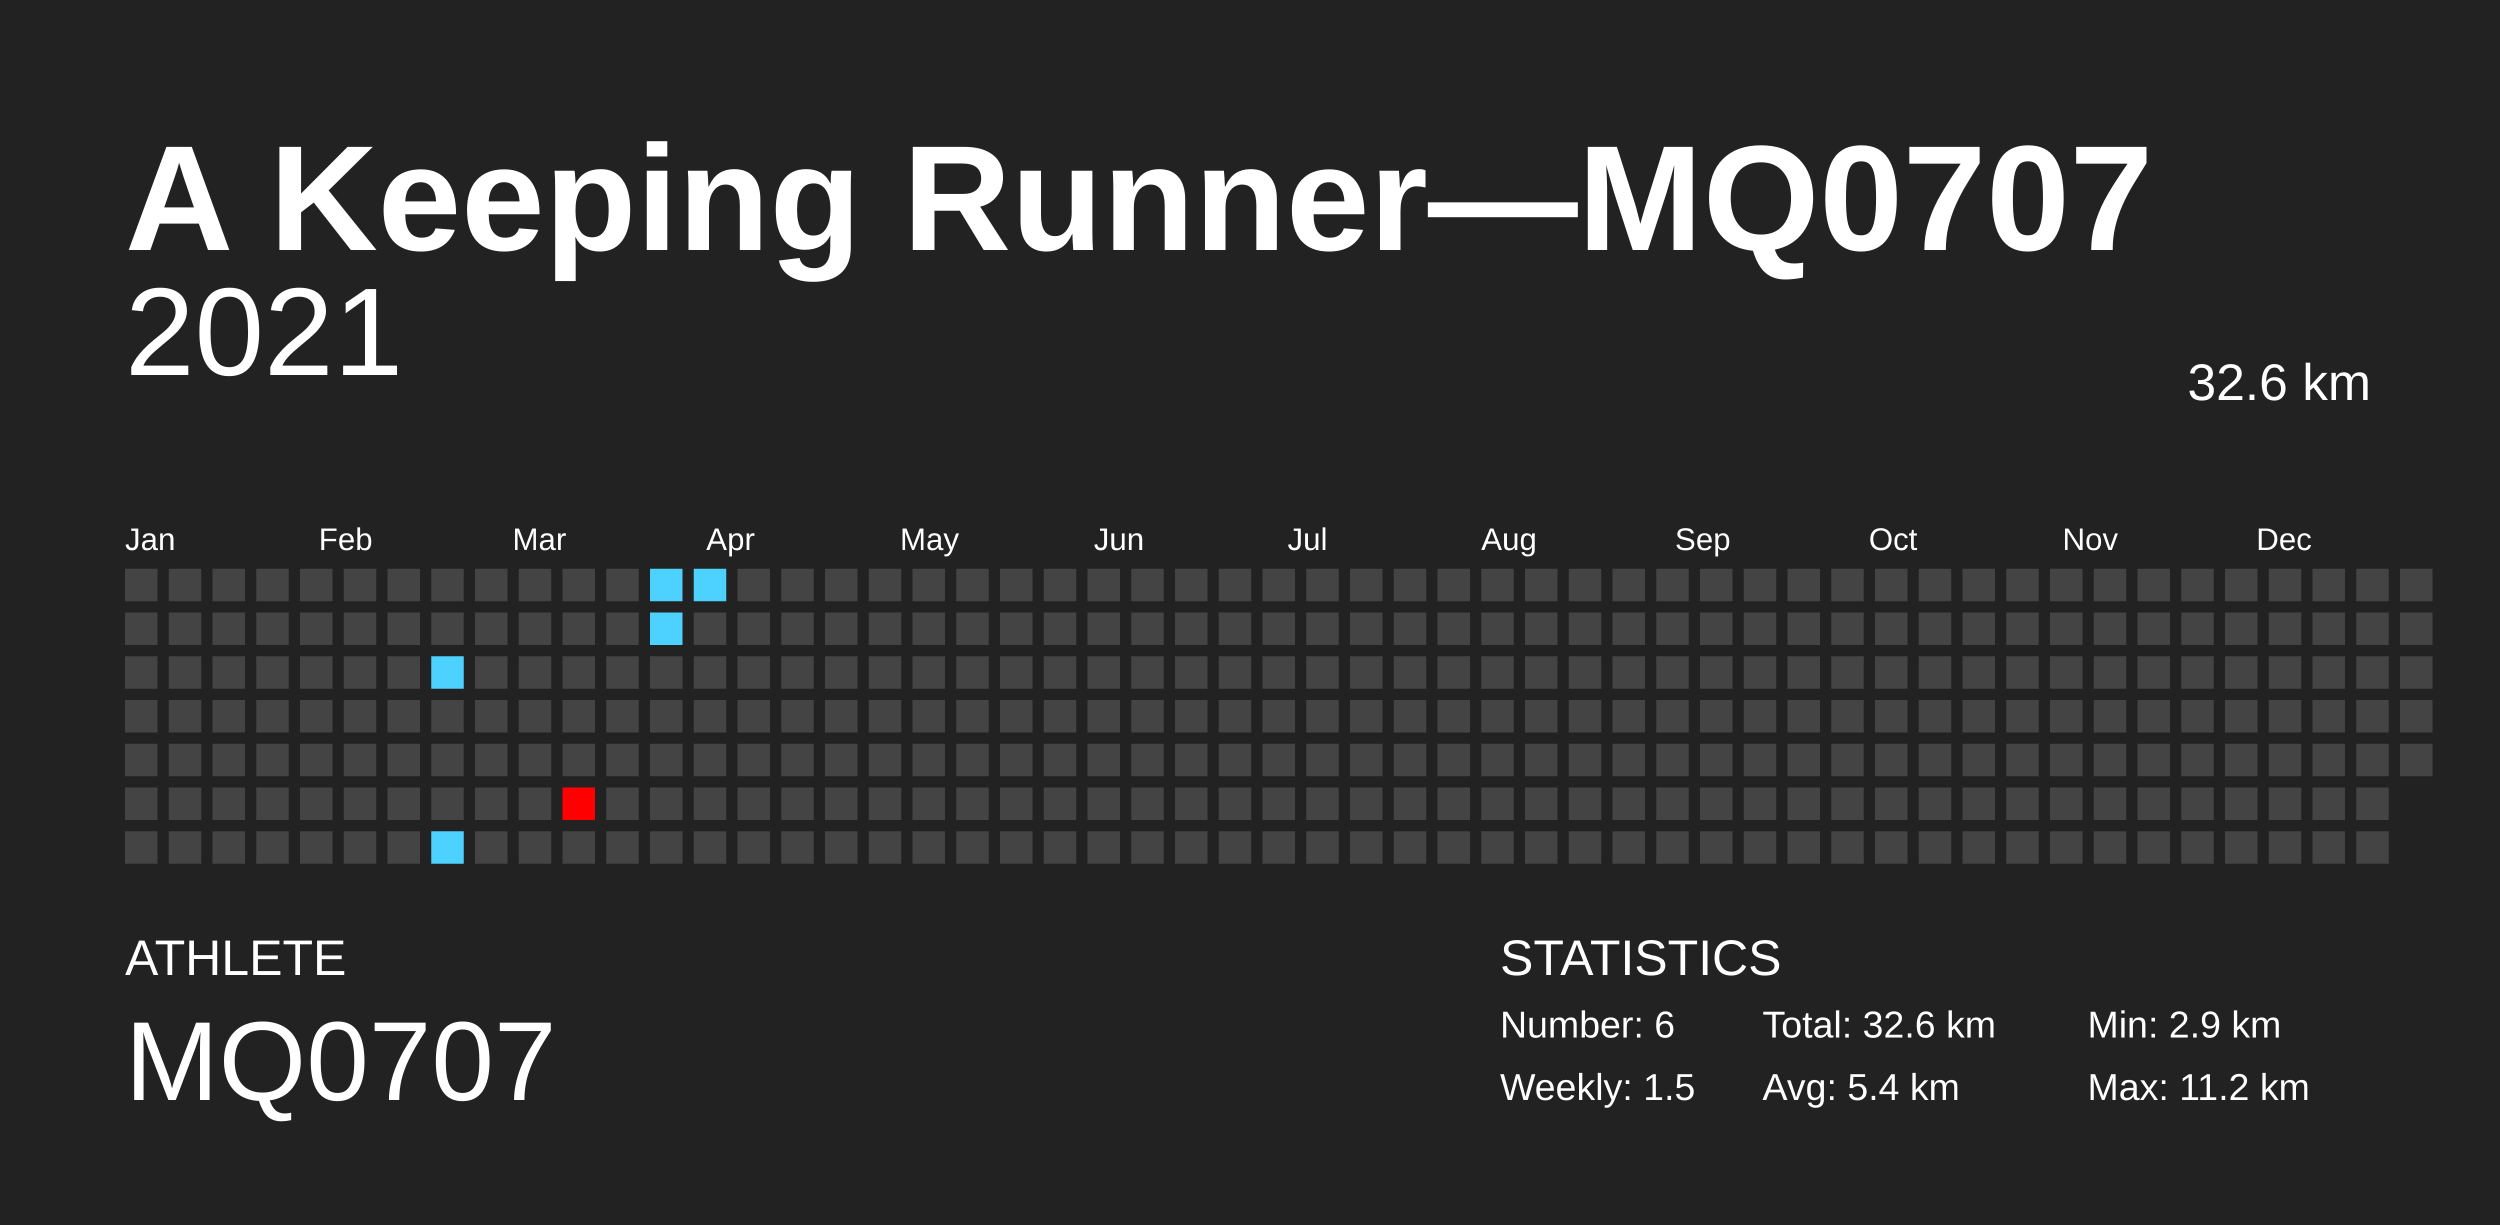
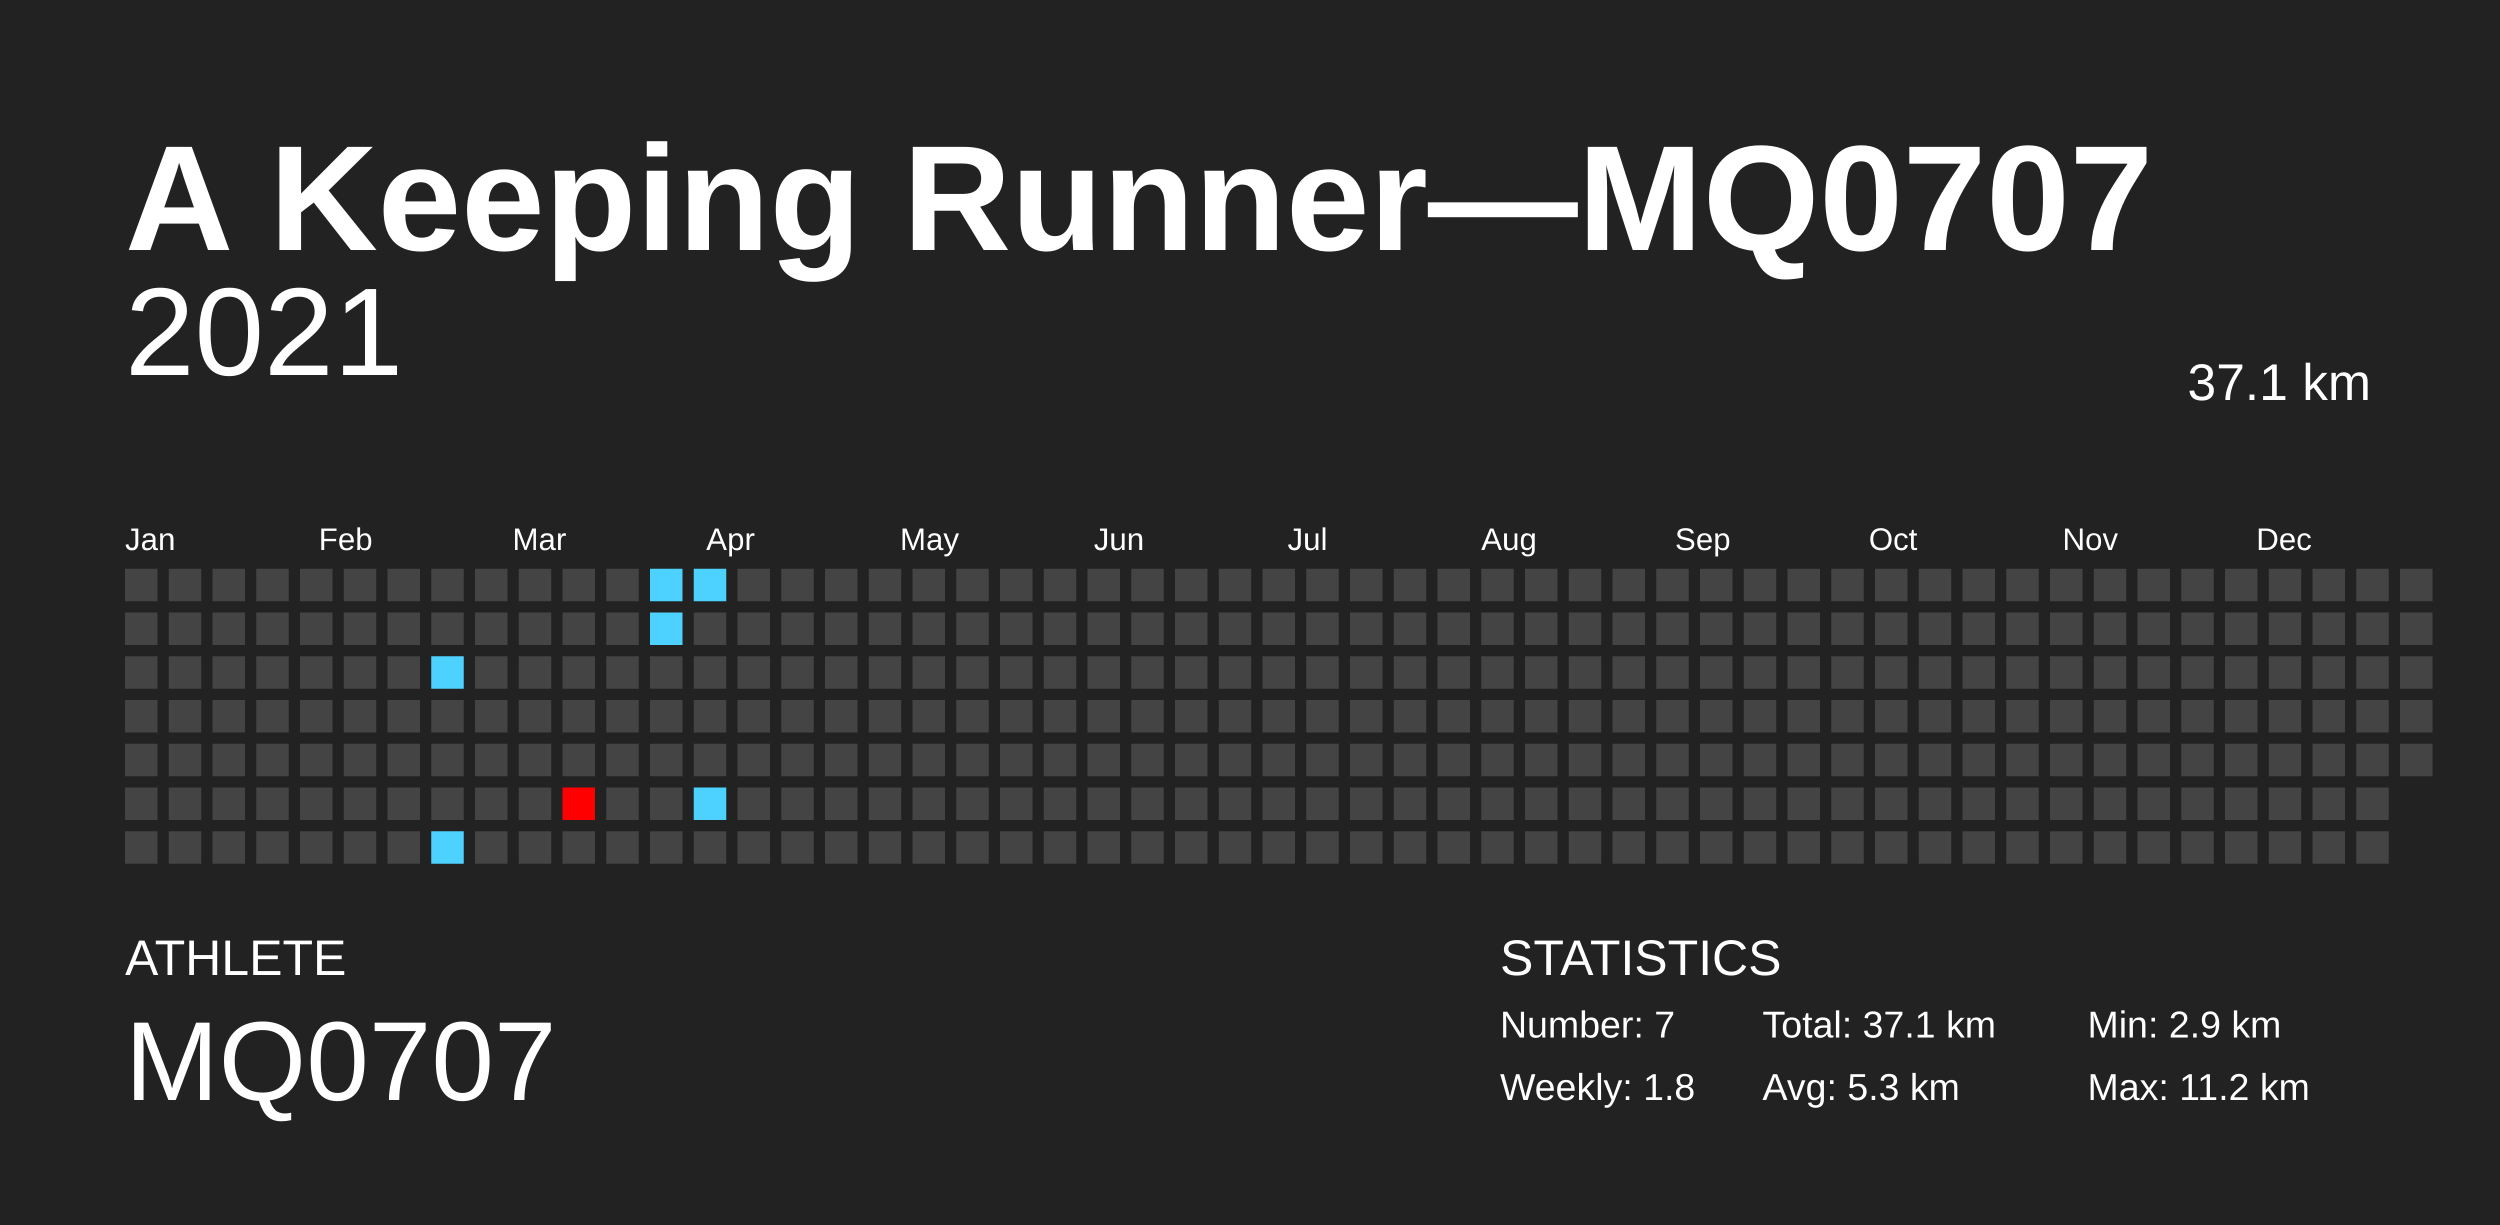
<svg xmlns="http://www.w3.org/2000/svg" baseProfile="full" height="98mm" version="1.1" viewBox="0,0,200,98" width="200mm">
  <defs />
  <rect fill="#222222" height="98" width="200" x="0" y="0" />
  <text fill="#FFFFFF" style="font-size:12px; font-family:Arial; font-weight:bold;" x="10" y="20">A Keeping Runner—MQ0707</text>
  <text fill="#FFFFFF" style="font-size:4px; font-family:Arial" x="10" y="78">ATHLETE</text>
  <text fill="#FFFFFF" style="font-size:9px; font-family:Arial" x="10" y="88">MQ0707</text>
  <text fill="#FFFFFF" style="font-size:4px; font-family:Arial" x="120" y="78">STATISTICS</text>
-   <text fill="#FFFFFF" style="font-size:3px; font-family:Arial" x="120" y="83">Number: 6</text>
-   <text fill="#FFFFFF" style="font-size:3px; font-family:Arial" x="120" y="88">Weekly: 1.5</text>
-   <text fill="#FFFFFF" style="font-size:3px; font-family:Arial" x="141" y="83">Total: 32.6 km</text>
-   <text fill="#FFFFFF" style="font-size:3px; font-family:Arial" x="141" y="88">Avg: 5.4 km</text>
+   <text fill="#FFFFFF" style="font-size:3px; font-family:Arial" x="120" y="83">Number: 7</text>
+   <text fill="#FFFFFF" style="font-size:3px; font-family:Arial" x="120" y="88">Weekly: 1.8</text>
+   <text fill="#FFFFFF" style="font-size:3px; font-family:Arial" x="141" y="83">Total: 37.1 km</text>
+   <text fill="#FFFFFF" style="font-size:3px; font-family:Arial" x="141" y="88">Avg: 5.3 km</text>
  <text fill="#FFFFFF" style="font-size:3px; font-family:Arial" x="167" y="83">Min: 2.9 km</text>
  <text fill="#FFFFFF" style="font-size:3px; font-family:Arial" x="167" y="88">Max: 11.2 km</text>
  <text alignment-baseline="hanging" fill="#FFFFFF" style="font-size:10.0px; font-family:Arial;" x="10" y="30">2021</text>
-   <text alignment-baseline="hanging" fill="#FFFFFF" style="font-size:4.125px; font-family:Arial;" x="175" y="32">32.6 km</text>
+   <text alignment-baseline="hanging" fill="#FFFFFF" style="font-size:4.125px; font-family:Arial;" x="175" y="32">37.1 km</text>
  <text fill="#FFFFFF" style="font-size:2.5px; font-family:Arial" x="10.0" y="44">Jan</text>
  <text fill="#FFFFFF" style="font-size:2.5px; font-family:Arial" x="25.5" y="44">Feb</text>
  <text fill="#FFFFFF" style="font-size:2.5px; font-family:Arial" x="41.0" y="44">Mar</text>
  <text fill="#FFFFFF" style="font-size:2.5px; font-family:Arial" x="56.5" y="44">Apr</text>
  <text fill="#FFFFFF" style="font-size:2.5px; font-family:Arial" x="72.0" y="44">May</text>
  <text fill="#FFFFFF" style="font-size:2.5px; font-family:Arial" x="87.5" y="44">Jun</text>
  <text fill="#FFFFFF" style="font-size:2.5px; font-family:Arial" x="103.0" y="44">Jul</text>
  <text fill="#FFFFFF" style="font-size:2.5px; font-family:Arial" x="118.5" y="44">Aug</text>
  <text fill="#FFFFFF" style="font-size:2.5px; font-family:Arial" x="134.0" y="44">Sep</text>
  <text fill="#FFFFFF" style="font-size:2.5px; font-family:Arial" x="149.5" y="44">Oct</text>
  <text fill="#FFFFFF" style="font-size:2.5px; font-family:Arial" x="165.0" y="44">Nov</text>
  <text fill="#FFFFFF" style="font-size:2.5px; font-family:Arial" x="180.5" y="44">Dec</text>
  <rect fill="#444444" height="2.6" width="2.6" x="10.0" y="45.5" />
  <rect fill="#444444" height="2.6" width="2.6" x="10.0" y="49.0" />
  <rect fill="#444444" height="2.6" width="2.6" x="10.0" y="52.5" />
  <rect fill="#444444" height="2.6" width="2.6" x="10.0" y="56.0" />
  <rect fill="#444444" height="2.6" width="2.6" x="10.0" y="59.5" />
  <rect fill="#444444" height="2.6" width="2.6" x="10.0" y="63.0" />
  <rect fill="#444444" height="2.6" width="2.6" x="10.0" y="66.5" />
  <rect fill="#444444" height="2.6" width="2.6" x="13.5" y="45.5" />
  <rect fill="#444444" height="2.6" width="2.6" x="13.5" y="49.0" />
  <rect fill="#444444" height="2.6" width="2.6" x="13.5" y="52.5" />
  <rect fill="#444444" height="2.6" width="2.6" x="13.5" y="56.0" />
  <rect fill="#444444" height="2.6" width="2.6" x="13.5" y="59.5" />
  <rect fill="#444444" height="2.6" width="2.6" x="13.5" y="63.0" />
  <rect fill="#444444" height="2.6" width="2.6" x="13.5" y="66.5" />
  <rect fill="#444444" height="2.6" width="2.6" x="17.0" y="45.5" />
  <rect fill="#444444" height="2.6" width="2.6" x="17.0" y="49.0" />
  <rect fill="#444444" height="2.6" width="2.6" x="17.0" y="52.5" />
  <rect fill="#444444" height="2.6" width="2.6" x="17.0" y="56.0" />
  <rect fill="#444444" height="2.6" width="2.6" x="17.0" y="59.5" />
  <rect fill="#444444" height="2.6" width="2.6" x="17.0" y="63.0" />
  <rect fill="#444444" height="2.6" width="2.6" x="17.0" y="66.5" />
  <rect fill="#444444" height="2.6" width="2.6" x="20.5" y="45.5" />
  <rect fill="#444444" height="2.6" width="2.6" x="20.5" y="49.0" />
  <rect fill="#444444" height="2.6" width="2.6" x="20.5" y="52.5" />
  <rect fill="#444444" height="2.6" width="2.6" x="20.5" y="56.0" />
  <rect fill="#444444" height="2.6" width="2.6" x="20.5" y="59.5" />
  <rect fill="#444444" height="2.6" width="2.6" x="20.5" y="63.0" />
  <rect fill="#444444" height="2.6" width="2.6" x="20.5" y="66.5" />
  <rect fill="#444444" height="2.6" width="2.6" x="24.0" y="45.5" />
  <rect fill="#444444" height="2.6" width="2.6" x="24.0" y="49.0" />
  <rect fill="#444444" height="2.6" width="2.6" x="24.0" y="52.5" />
  <rect fill="#444444" height="2.6" width="2.6" x="24.0" y="56.0" />
  <rect fill="#444444" height="2.6" width="2.6" x="24.0" y="59.5" />
  <rect fill="#444444" height="2.6" width="2.6" x="24.0" y="63.0" />
  <rect fill="#444444" height="2.6" width="2.6" x="24.0" y="66.5" />
  <rect fill="#444444" height="2.6" width="2.6" x="27.5" y="45.5" />
  <rect fill="#444444" height="2.6" width="2.6" x="27.5" y="49.0" />
  <rect fill="#444444" height="2.6" width="2.6" x="27.5" y="52.5" />
  <rect fill="#444444" height="2.6" width="2.6" x="27.5" y="56.0" />
  <rect fill="#444444" height="2.6" width="2.6" x="27.5" y="59.5" />
  <rect fill="#444444" height="2.6" width="2.6" x="27.5" y="63.0" />
  <rect fill="#444444" height="2.6" width="2.6" x="27.5" y="66.5" />
  <rect fill="#444444" height="2.6" width="2.6" x="31.0" y="45.5" />
  <rect fill="#444444" height="2.6" width="2.6" x="31.0" y="49.0" />
  <rect fill="#444444" height="2.6" width="2.6" x="31.0" y="52.5" />
  <rect fill="#444444" height="2.6" width="2.6" x="31.0" y="56.0" />
  <rect fill="#444444" height="2.6" width="2.6" x="31.0" y="59.5" />
  <rect fill="#444444" height="2.6" width="2.6" x="31.0" y="63.0" />
  <rect fill="#444444" height="2.6" width="2.6" x="31.0" y="66.5" />
  <rect fill="#444444" height="2.6" width="2.6" x="34.5" y="45.5" />
  <rect fill="#444444" height="2.6" width="2.6" x="34.5" y="49.0" />
  <rect fill="#4dd2ff" height="2.6" width="2.6" x="34.5" y="52.5" />
  <rect fill="#444444" height="2.6" width="2.6" x="34.5" y="56.0" />
  <rect fill="#444444" height="2.6" width="2.6" x="34.5" y="59.5" />
  <rect fill="#444444" height="2.6" width="2.6" x="34.5" y="63.0" />
  <rect fill="#4dd2ff" height="2.6" width="2.6" x="34.5" y="66.5" />
  <rect fill="#444444" height="2.6" width="2.6" x="38.0" y="45.5" />
  <rect fill="#444444" height="2.6" width="2.6" x="38.0" y="49.0" />
  <rect fill="#444444" height="2.6" width="2.6" x="38.0" y="52.5" />
  <rect fill="#444444" height="2.6" width="2.6" x="38.0" y="56.0" />
  <rect fill="#444444" height="2.6" width="2.6" x="38.0" y="59.5" />
  <rect fill="#444444" height="2.6" width="2.6" x="38.0" y="63.0" />
  <rect fill="#444444" height="2.6" width="2.6" x="38.0" y="66.5" />
  <rect fill="#444444" height="2.6" width="2.6" x="41.5" y="45.5" />
  <rect fill="#444444" height="2.6" width="2.6" x="41.5" y="49.0" />
  <rect fill="#444444" height="2.6" width="2.6" x="41.5" y="52.5" />
  <rect fill="#444444" height="2.6" width="2.6" x="41.5" y="56.0" />
  <rect fill="#444444" height="2.6" width="2.6" x="41.5" y="59.5" />
  <rect fill="#444444" height="2.6" width="2.6" x="41.5" y="63.0" />
  <rect fill="#444444" height="2.6" width="2.6" x="41.5" y="66.5" />
  <rect fill="#444444" height="2.6" width="2.6" x="45.0" y="45.5" />
  <rect fill="#444444" height="2.6" width="2.6" x="45.0" y="49.0" />
  <rect fill="#444444" height="2.6" width="2.6" x="45.0" y="52.5" />
  <rect fill="#444444" height="2.6" width="2.6" x="45.0" y="56.0" />
  <rect fill="#444444" height="2.6" width="2.6" x="45.0" y="59.5" />
  <rect fill="#ff0000" height="2.6" width="2.6" x="45.0" y="63.0" />
  <rect fill="#444444" height="2.6" width="2.6" x="45.0" y="66.5" />
  <rect fill="#444444" height="2.6" width="2.6" x="48.5" y="45.5" />
  <rect fill="#444444" height="2.6" width="2.6" x="48.5" y="49.0" />
  <rect fill="#444444" height="2.6" width="2.6" x="48.5" y="52.5" />
  <rect fill="#444444" height="2.6" width="2.6" x="48.5" y="56.0" />
  <rect fill="#444444" height="2.6" width="2.6" x="48.5" y="59.5" />
  <rect fill="#444444" height="2.6" width="2.6" x="48.5" y="63.0" />
  <rect fill="#444444" height="2.6" width="2.6" x="48.5" y="66.5" />
  <rect fill="#4dd2ff" height="2.6" width="2.6" x="52.0" y="45.5" />
  <rect fill="#4dd2ff" height="2.6" width="2.6" x="52.0" y="49.0" />
  <rect fill="#444444" height="2.6" width="2.6" x="52.0" y="52.5" />
  <rect fill="#444444" height="2.6" width="2.6" x="52.0" y="56.0" />
  <rect fill="#444444" height="2.6" width="2.6" x="52.0" y="59.5" />
  <rect fill="#444444" height="2.6" width="2.6" x="52.0" y="63.0" />
  <rect fill="#444444" height="2.6" width="2.6" x="52.0" y="66.5" />
  <rect fill="#4dd2ff" height="2.6" width="2.6" x="55.5" y="45.5" />
  <rect fill="#444444" height="2.6" width="2.6" x="55.5" y="49.0" />
  <rect fill="#444444" height="2.6" width="2.6" x="55.5" y="52.5" />
  <rect fill="#444444" height="2.6" width="2.6" x="55.5" y="56.0" />
  <rect fill="#444444" height="2.6" width="2.6" x="55.5" y="59.5" />
-   <rect fill="#444444" height="2.6" width="2.6" x="55.5" y="63.0" />
+   <rect fill="#4dd2ff" height="2.6" width="2.6" x="55.5" y="63.0" />
  <rect fill="#444444" height="2.6" width="2.6" x="55.5" y="66.5" />
  <rect fill="#444444" height="2.6" width="2.6" x="59.0" y="45.5" />
  <rect fill="#444444" height="2.6" width="2.6" x="59.0" y="49.0" />
  <rect fill="#444444" height="2.6" width="2.6" x="59.0" y="52.5" />
  <rect fill="#444444" height="2.6" width="2.6" x="59.0" y="56.0" />
  <rect fill="#444444" height="2.6" width="2.6" x="59.0" y="59.5" />
  <rect fill="#444444" height="2.6" width="2.6" x="59.0" y="63.0" />
  <rect fill="#444444" height="2.6" width="2.6" x="59.0" y="66.5" />
  <rect fill="#444444" height="2.6" width="2.6" x="62.5" y="45.5" />
  <rect fill="#444444" height="2.6" width="2.6" x="62.5" y="49.0" />
  <rect fill="#444444" height="2.6" width="2.6" x="62.5" y="52.5" />
  <rect fill="#444444" height="2.6" width="2.6" x="62.5" y="56.0" />
  <rect fill="#444444" height="2.6" width="2.6" x="62.5" y="59.5" />
  <rect fill="#444444" height="2.6" width="2.6" x="62.5" y="63.0" />
  <rect fill="#444444" height="2.6" width="2.6" x="62.5" y="66.5" />
  <rect fill="#444444" height="2.6" width="2.6" x="66.0" y="45.5" />
  <rect fill="#444444" height="2.6" width="2.6" x="66.0" y="49.0" />
  <rect fill="#444444" height="2.6" width="2.6" x="66.0" y="52.5" />
  <rect fill="#444444" height="2.6" width="2.6" x="66.0" y="56.0" />
  <rect fill="#444444" height="2.6" width="2.6" x="66.0" y="59.5" />
  <rect fill="#444444" height="2.6" width="2.6" x="66.0" y="63.0" />
  <rect fill="#444444" height="2.6" width="2.6" x="66.0" y="66.5" />
  <rect fill="#444444" height="2.6" width="2.6" x="69.5" y="45.5" />
  <rect fill="#444444" height="2.6" width="2.6" x="69.5" y="49.0" />
  <rect fill="#444444" height="2.6" width="2.6" x="69.5" y="52.5" />
  <rect fill="#444444" height="2.6" width="2.6" x="69.5" y="56.0" />
  <rect fill="#444444" height="2.6" width="2.6" x="69.5" y="59.5" />
  <rect fill="#444444" height="2.6" width="2.6" x="69.5" y="63.0" />
  <rect fill="#444444" height="2.6" width="2.6" x="69.5" y="66.5" />
  <rect fill="#444444" height="2.6" width="2.6" x="73.0" y="45.5" />
  <rect fill="#444444" height="2.6" width="2.6" x="73.0" y="49.0" />
  <rect fill="#444444" height="2.6" width="2.6" x="73.0" y="52.5" />
  <rect fill="#444444" height="2.6" width="2.6" x="73.0" y="56.0" />
  <rect fill="#444444" height="2.6" width="2.6" x="73.0" y="59.5" />
  <rect fill="#444444" height="2.6" width="2.6" x="73.0" y="63.0" />
  <rect fill="#444444" height="2.6" width="2.6" x="73.0" y="66.5" />
  <rect fill="#444444" height="2.6" width="2.6" x="76.5" y="45.5" />
  <rect fill="#444444" height="2.6" width="2.6" x="76.5" y="49.0" />
  <rect fill="#444444" height="2.6" width="2.6" x="76.5" y="52.5" />
  <rect fill="#444444" height="2.6" width="2.6" x="76.5" y="56.0" />
  <rect fill="#444444" height="2.6" width="2.6" x="76.5" y="59.5" />
  <rect fill="#444444" height="2.6" width="2.6" x="76.5" y="63.0" />
  <rect fill="#444444" height="2.6" width="2.6" x="76.5" y="66.5" />
  <rect fill="#444444" height="2.6" width="2.6" x="80.0" y="45.5" />
  <rect fill="#444444" height="2.6" width="2.6" x="80.0" y="49.0" />
  <rect fill="#444444" height="2.6" width="2.6" x="80.0" y="52.5" />
  <rect fill="#444444" height="2.6" width="2.6" x="80.0" y="56.0" />
  <rect fill="#444444" height="2.6" width="2.6" x="80.0" y="59.5" />
  <rect fill="#444444" height="2.6" width="2.6" x="80.0" y="63.0" />
  <rect fill="#444444" height="2.6" width="2.6" x="80.0" y="66.5" />
  <rect fill="#444444" height="2.6" width="2.6" x="83.5" y="45.5" />
  <rect fill="#444444" height="2.6" width="2.6" x="83.5" y="49.0" />
  <rect fill="#444444" height="2.6" width="2.6" x="83.5" y="52.5" />
  <rect fill="#444444" height="2.6" width="2.6" x="83.5" y="56.0" />
  <rect fill="#444444" height="2.6" width="2.6" x="83.5" y="59.5" />
  <rect fill="#444444" height="2.6" width="2.6" x="83.5" y="63.0" />
  <rect fill="#444444" height="2.6" width="2.6" x="83.5" y="66.5" />
  <rect fill="#444444" height="2.6" width="2.6" x="87.0" y="45.5" />
  <rect fill="#444444" height="2.6" width="2.6" x="87.0" y="49.0" />
  <rect fill="#444444" height="2.6" width="2.6" x="87.0" y="52.5" />
  <rect fill="#444444" height="2.6" width="2.6" x="87.0" y="56.0" />
  <rect fill="#444444" height="2.6" width="2.6" x="87.0" y="59.5" />
  <rect fill="#444444" height="2.6" width="2.6" x="87.0" y="63.0" />
  <rect fill="#444444" height="2.6" width="2.6" x="87.0" y="66.5" />
  <rect fill="#444444" height="2.6" width="2.6" x="90.5" y="45.5" />
  <rect fill="#444444" height="2.6" width="2.6" x="90.5" y="49.0" />
  <rect fill="#444444" height="2.6" width="2.6" x="90.5" y="52.5" />
  <rect fill="#444444" height="2.6" width="2.6" x="90.5" y="56.0" />
  <rect fill="#444444" height="2.6" width="2.6" x="90.5" y="59.5" />
  <rect fill="#444444" height="2.6" width="2.6" x="90.5" y="63.0" />
  <rect fill="#444444" height="2.6" width="2.6" x="90.5" y="66.5" />
  <rect fill="#444444" height="2.6" width="2.6" x="94.0" y="45.5" />
  <rect fill="#444444" height="2.6" width="2.6" x="94.0" y="49.0" />
  <rect fill="#444444" height="2.6" width="2.6" x="94.0" y="52.5" />
  <rect fill="#444444" height="2.6" width="2.6" x="94.0" y="56.0" />
  <rect fill="#444444" height="2.6" width="2.6" x="94.0" y="59.5" />
  <rect fill="#444444" height="2.6" width="2.6" x="94.0" y="63.0" />
  <rect fill="#444444" height="2.6" width="2.6" x="94.0" y="66.5" />
  <rect fill="#444444" height="2.6" width="2.6" x="97.5" y="45.5" />
  <rect fill="#444444" height="2.6" width="2.6" x="97.5" y="49.0" />
  <rect fill="#444444" height="2.6" width="2.6" x="97.5" y="52.5" />
  <rect fill="#444444" height="2.6" width="2.6" x="97.5" y="56.0" />
  <rect fill="#444444" height="2.6" width="2.6" x="97.5" y="59.5" />
  <rect fill="#444444" height="2.6" width="2.6" x="97.5" y="63.0" />
  <rect fill="#444444" height="2.6" width="2.6" x="97.5" y="66.5" />
  <rect fill="#444444" height="2.6" width="2.6" x="101.0" y="45.5" />
  <rect fill="#444444" height="2.6" width="2.6" x="101.0" y="49.0" />
  <rect fill="#444444" height="2.6" width="2.6" x="101.0" y="52.5" />
  <rect fill="#444444" height="2.6" width="2.6" x="101.0" y="56.0" />
  <rect fill="#444444" height="2.6" width="2.6" x="101.0" y="59.5" />
  <rect fill="#444444" height="2.6" width="2.6" x="101.0" y="63.0" />
  <rect fill="#444444" height="2.6" width="2.6" x="101.0" y="66.5" />
  <rect fill="#444444" height="2.6" width="2.6" x="104.5" y="45.5" />
  <rect fill="#444444" height="2.6" width="2.6" x="104.5" y="49.0" />
  <rect fill="#444444" height="2.6" width="2.6" x="104.5" y="52.5" />
  <rect fill="#444444" height="2.6" width="2.6" x="104.5" y="56.0" />
  <rect fill="#444444" height="2.6" width="2.6" x="104.5" y="59.5" />
  <rect fill="#444444" height="2.6" width="2.6" x="104.5" y="63.0" />
  <rect fill="#444444" height="2.6" width="2.6" x="104.5" y="66.5" />
  <rect fill="#444444" height="2.6" width="2.6" x="108.0" y="45.5" />
  <rect fill="#444444" height="2.6" width="2.6" x="108.0" y="49.0" />
  <rect fill="#444444" height="2.6" width="2.6" x="108.0" y="52.5" />
  <rect fill="#444444" height="2.6" width="2.6" x="108.0" y="56.0" />
  <rect fill="#444444" height="2.6" width="2.6" x="108.0" y="59.5" />
  <rect fill="#444444" height="2.6" width="2.6" x="108.0" y="63.0" />
  <rect fill="#444444" height="2.6" width="2.6" x="108.0" y="66.5" />
  <rect fill="#444444" height="2.6" width="2.6" x="111.5" y="45.5" />
  <rect fill="#444444" height="2.6" width="2.6" x="111.5" y="49.0" />
  <rect fill="#444444" height="2.6" width="2.6" x="111.5" y="52.5" />
  <rect fill="#444444" height="2.6" width="2.6" x="111.5" y="56.0" />
  <rect fill="#444444" height="2.6" width="2.6" x="111.5" y="59.5" />
  <rect fill="#444444" height="2.6" width="2.6" x="111.5" y="63.0" />
  <rect fill="#444444" height="2.6" width="2.6" x="111.5" y="66.5" />
  <rect fill="#444444" height="2.6" width="2.6" x="115.0" y="45.5" />
  <rect fill="#444444" height="2.6" width="2.6" x="115.0" y="49.0" />
  <rect fill="#444444" height="2.6" width="2.6" x="115.0" y="52.5" />
  <rect fill="#444444" height="2.6" width="2.6" x="115.0" y="56.0" />
  <rect fill="#444444" height="2.6" width="2.6" x="115.0" y="59.5" />
  <rect fill="#444444" height="2.6" width="2.6" x="115.0" y="63.0" />
  <rect fill="#444444" height="2.6" width="2.6" x="115.0" y="66.5" />
  <rect fill="#444444" height="2.6" width="2.6" x="118.5" y="45.5" />
  <rect fill="#444444" height="2.6" width="2.6" x="118.5" y="49.0" />
  <rect fill="#444444" height="2.6" width="2.6" x="118.5" y="52.5" />
  <rect fill="#444444" height="2.6" width="2.6" x="118.5" y="56.0" />
  <rect fill="#444444" height="2.6" width="2.6" x="118.5" y="59.5" />
  <rect fill="#444444" height="2.6" width="2.6" x="118.5" y="63.0" />
  <rect fill="#444444" height="2.6" width="2.6" x="118.5" y="66.5" />
  <rect fill="#444444" height="2.6" width="2.6" x="122.0" y="45.5" />
  <rect fill="#444444" height="2.6" width="2.6" x="122.0" y="49.0" />
  <rect fill="#444444" height="2.6" width="2.6" x="122.0" y="52.5" />
  <rect fill="#444444" height="2.6" width="2.6" x="122.0" y="56.0" />
  <rect fill="#444444" height="2.6" width="2.6" x="122.0" y="59.5" />
  <rect fill="#444444" height="2.6" width="2.6" x="122.0" y="63.0" />
  <rect fill="#444444" height="2.6" width="2.6" x="122.0" y="66.5" />
  <rect fill="#444444" height="2.6" width="2.6" x="125.5" y="45.5" />
  <rect fill="#444444" height="2.6" width="2.6" x="125.5" y="49.0" />
  <rect fill="#444444" height="2.6" width="2.6" x="125.5" y="52.5" />
  <rect fill="#444444" height="2.6" width="2.6" x="125.5" y="56.0" />
  <rect fill="#444444" height="2.6" width="2.6" x="125.5" y="59.5" />
  <rect fill="#444444" height="2.6" width="2.6" x="125.5" y="63.0" />
  <rect fill="#444444" height="2.6" width="2.6" x="125.5" y="66.5" />
  <rect fill="#444444" height="2.6" width="2.6" x="129.0" y="45.5" />
  <rect fill="#444444" height="2.6" width="2.6" x="129.0" y="49.0" />
  <rect fill="#444444" height="2.6" width="2.6" x="129.0" y="52.5" />
  <rect fill="#444444" height="2.6" width="2.6" x="129.0" y="56.0" />
  <rect fill="#444444" height="2.6" width="2.6" x="129.0" y="59.5" />
  <rect fill="#444444" height="2.6" width="2.6" x="129.0" y="63.0" />
  <rect fill="#444444" height="2.6" width="2.6" x="129.0" y="66.5" />
  <rect fill="#444444" height="2.6" width="2.6" x="132.5" y="45.5" />
  <rect fill="#444444" height="2.6" width="2.6" x="132.5" y="49.0" />
  <rect fill="#444444" height="2.6" width="2.6" x="132.5" y="52.5" />
  <rect fill="#444444" height="2.6" width="2.6" x="132.5" y="56.0" />
  <rect fill="#444444" height="2.6" width="2.6" x="132.5" y="59.5" />
  <rect fill="#444444" height="2.6" width="2.6" x="132.5" y="63.0" />
  <rect fill="#444444" height="2.6" width="2.6" x="132.5" y="66.5" />
  <rect fill="#444444" height="2.6" width="2.6" x="136.0" y="45.5" />
  <rect fill="#444444" height="2.6" width="2.6" x="136.0" y="49.0" />
  <rect fill="#444444" height="2.6" width="2.6" x="136.0" y="52.5" />
  <rect fill="#444444" height="2.6" width="2.6" x="136.0" y="56.0" />
  <rect fill="#444444" height="2.6" width="2.6" x="136.0" y="59.5" />
  <rect fill="#444444" height="2.6" width="2.6" x="136.0" y="63.0" />
  <rect fill="#444444" height="2.6" width="2.6" x="136.0" y="66.5" />
  <rect fill="#444444" height="2.6" width="2.6" x="139.5" y="45.5" />
  <rect fill="#444444" height="2.6" width="2.6" x="139.5" y="49.0" />
  <rect fill="#444444" height="2.6" width="2.6" x="139.5" y="52.5" />
  <rect fill="#444444" height="2.6" width="2.6" x="139.5" y="56.0" />
  <rect fill="#444444" height="2.6" width="2.6" x="139.5" y="59.5" />
  <rect fill="#444444" height="2.6" width="2.6" x="139.5" y="63.0" />
  <rect fill="#444444" height="2.6" width="2.6" x="139.5" y="66.5" />
  <rect fill="#444444" height="2.6" width="2.6" x="143.0" y="45.5" />
  <rect fill="#444444" height="2.6" width="2.6" x="143.0" y="49.0" />
  <rect fill="#444444" height="2.6" width="2.6" x="143.0" y="52.5" />
  <rect fill="#444444" height="2.6" width="2.6" x="143.0" y="56.0" />
  <rect fill="#444444" height="2.6" width="2.6" x="143.0" y="59.5" />
  <rect fill="#444444" height="2.6" width="2.6" x="143.0" y="63.0" />
  <rect fill="#444444" height="2.6" width="2.6" x="143.0" y="66.5" />
  <rect fill="#444444" height="2.6" width="2.6" x="146.5" y="45.5" />
  <rect fill="#444444" height="2.6" width="2.6" x="146.5" y="49.0" />
  <rect fill="#444444" height="2.6" width="2.6" x="146.5" y="52.5" />
  <rect fill="#444444" height="2.6" width="2.6" x="146.5" y="56.0" />
  <rect fill="#444444" height="2.6" width="2.6" x="146.5" y="59.5" />
  <rect fill="#444444" height="2.6" width="2.6" x="146.5" y="63.0" />
  <rect fill="#444444" height="2.6" width="2.6" x="146.5" y="66.5" />
  <rect fill="#444444" height="2.6" width="2.6" x="150.0" y="45.5" />
  <rect fill="#444444" height="2.6" width="2.6" x="150.0" y="49.0" />
  <rect fill="#444444" height="2.6" width="2.6" x="150.0" y="52.5" />
  <rect fill="#444444" height="2.6" width="2.6" x="150.0" y="56.0" />
  <rect fill="#444444" height="2.6" width="2.6" x="150.0" y="59.5" />
  <rect fill="#444444" height="2.6" width="2.6" x="150.0" y="63.0" />
  <rect fill="#444444" height="2.6" width="2.6" x="150.0" y="66.5" />
  <rect fill="#444444" height="2.6" width="2.6" x="153.5" y="45.5" />
  <rect fill="#444444" height="2.6" width="2.6" x="153.5" y="49.0" />
  <rect fill="#444444" height="2.6" width="2.6" x="153.5" y="52.5" />
  <rect fill="#444444" height="2.6" width="2.6" x="153.5" y="56.0" />
  <rect fill="#444444" height="2.6" width="2.6" x="153.5" y="59.5" />
  <rect fill="#444444" height="2.6" width="2.6" x="153.5" y="63.0" />
  <rect fill="#444444" height="2.6" width="2.6" x="153.5" y="66.5" />
  <rect fill="#444444" height="2.6" width="2.6" x="157.0" y="45.5" />
  <rect fill="#444444" height="2.6" width="2.6" x="157.0" y="49.0" />
  <rect fill="#444444" height="2.6" width="2.6" x="157.0" y="52.5" />
  <rect fill="#444444" height="2.6" width="2.6" x="157.0" y="56.0" />
  <rect fill="#444444" height="2.6" width="2.6" x="157.0" y="59.5" />
  <rect fill="#444444" height="2.6" width="2.6" x="157.0" y="63.0" />
  <rect fill="#444444" height="2.6" width="2.6" x="157.0" y="66.5" />
  <rect fill="#444444" height="2.6" width="2.6" x="160.5" y="45.5" />
  <rect fill="#444444" height="2.6" width="2.6" x="160.5" y="49.0" />
  <rect fill="#444444" height="2.6" width="2.6" x="160.5" y="52.5" />
  <rect fill="#444444" height="2.6" width="2.6" x="160.5" y="56.0" />
  <rect fill="#444444" height="2.6" width="2.6" x="160.5" y="59.5" />
  <rect fill="#444444" height="2.6" width="2.6" x="160.5" y="63.0" />
  <rect fill="#444444" height="2.6" width="2.6" x="160.5" y="66.5" />
  <rect fill="#444444" height="2.6" width="2.6" x="164.0" y="45.5" />
  <rect fill="#444444" height="2.6" width="2.6" x="164.0" y="49.0" />
  <rect fill="#444444" height="2.6" width="2.6" x="164.0" y="52.5" />
  <rect fill="#444444" height="2.6" width="2.6" x="164.0" y="56.0" />
  <rect fill="#444444" height="2.6" width="2.6" x="164.0" y="59.5" />
  <rect fill="#444444" height="2.6" width="2.6" x="164.0" y="63.0" />
  <rect fill="#444444" height="2.6" width="2.6" x="164.0" y="66.5" />
  <rect fill="#444444" height="2.6" width="2.6" x="167.5" y="45.5" />
  <rect fill="#444444" height="2.6" width="2.6" x="167.5" y="49.0" />
  <rect fill="#444444" height="2.6" width="2.6" x="167.5" y="52.5" />
  <rect fill="#444444" height="2.6" width="2.6" x="167.5" y="56.0" />
  <rect fill="#444444" height="2.6" width="2.6" x="167.5" y="59.5" />
  <rect fill="#444444" height="2.6" width="2.6" x="167.5" y="63.0" />
  <rect fill="#444444" height="2.6" width="2.6" x="167.5" y="66.5" />
  <rect fill="#444444" height="2.6" width="2.6" x="171.0" y="45.5" />
  <rect fill="#444444" height="2.6" width="2.6" x="171.0" y="49.0" />
  <rect fill="#444444" height="2.6" width="2.6" x="171.0" y="52.5" />
  <rect fill="#444444" height="2.6" width="2.6" x="171.0" y="56.0" />
  <rect fill="#444444" height="2.6" width="2.6" x="171.0" y="59.5" />
  <rect fill="#444444" height="2.6" width="2.6" x="171.0" y="63.0" />
  <rect fill="#444444" height="2.6" width="2.6" x="171.0" y="66.5" />
  <rect fill="#444444" height="2.6" width="2.6" x="174.5" y="45.5" />
  <rect fill="#444444" height="2.6" width="2.6" x="174.5" y="49.0" />
  <rect fill="#444444" height="2.6" width="2.6" x="174.5" y="52.5" />
  <rect fill="#444444" height="2.6" width="2.6" x="174.5" y="56.0" />
  <rect fill="#444444" height="2.6" width="2.6" x="174.5" y="59.5" />
  <rect fill="#444444" height="2.6" width="2.6" x="174.5" y="63.0" />
  <rect fill="#444444" height="2.6" width="2.6" x="174.5" y="66.5" />
  <rect fill="#444444" height="2.6" width="2.6" x="178.0" y="45.5" />
  <rect fill="#444444" height="2.6" width="2.6" x="178.0" y="49.0" />
  <rect fill="#444444" height="2.6" width="2.6" x="178.0" y="52.5" />
  <rect fill="#444444" height="2.6" width="2.6" x="178.0" y="56.0" />
  <rect fill="#444444" height="2.6" width="2.6" x="178.0" y="59.5" />
  <rect fill="#444444" height="2.6" width="2.6" x="178.0" y="63.0" />
  <rect fill="#444444" height="2.6" width="2.6" x="178.0" y="66.5" />
  <rect fill="#444444" height="2.6" width="2.6" x="181.5" y="45.5" />
  <rect fill="#444444" height="2.6" width="2.6" x="181.5" y="49.0" />
  <rect fill="#444444" height="2.6" width="2.6" x="181.5" y="52.5" />
  <rect fill="#444444" height="2.6" width="2.6" x="181.5" y="56.0" />
  <rect fill="#444444" height="2.6" width="2.6" x="181.5" y="59.5" />
  <rect fill="#444444" height="2.6" width="2.6" x="181.5" y="63.0" />
  <rect fill="#444444" height="2.6" width="2.6" x="181.5" y="66.5" />
  <rect fill="#444444" height="2.6" width="2.6" x="185.0" y="45.5" />
  <rect fill="#444444" height="2.6" width="2.6" x="185.0" y="49.0" />
  <rect fill="#444444" height="2.6" width="2.6" x="185.0" y="52.5" />
  <rect fill="#444444" height="2.6" width="2.6" x="185.0" y="56.0" />
  <rect fill="#444444" height="2.6" width="2.6" x="185.0" y="59.5" />
  <rect fill="#444444" height="2.6" width="2.6" x="185.0" y="63.0" />
  <rect fill="#444444" height="2.6" width="2.6" x="185.0" y="66.5" />
  <rect fill="#444444" height="2.6" width="2.6" x="188.5" y="45.5" />
  <rect fill="#444444" height="2.6" width="2.6" x="188.5" y="49.0" />
  <rect fill="#444444" height="2.6" width="2.6" x="188.5" y="52.5" />
  <rect fill="#444444" height="2.6" width="2.6" x="188.5" y="56.0" />
  <rect fill="#444444" height="2.6" width="2.6" x="188.5" y="59.5" />
  <rect fill="#444444" height="2.6" width="2.6" x="188.5" y="63.0" />
  <rect fill="#444444" height="2.6" width="2.6" x="188.5" y="66.5" />
  <rect fill="#444444" height="2.6" width="2.6" x="192.0" y="45.5" />
  <rect fill="#444444" height="2.6" width="2.6" x="192.0" y="49.0" />
  <rect fill="#444444" height="2.6" width="2.6" x="192.0" y="52.5" />
  <rect fill="#444444" height="2.6" width="2.6" x="192.0" y="56.0" />
  <rect fill="#444444" height="2.6" width="2.6" x="192.0" y="59.5" />
</svg>
